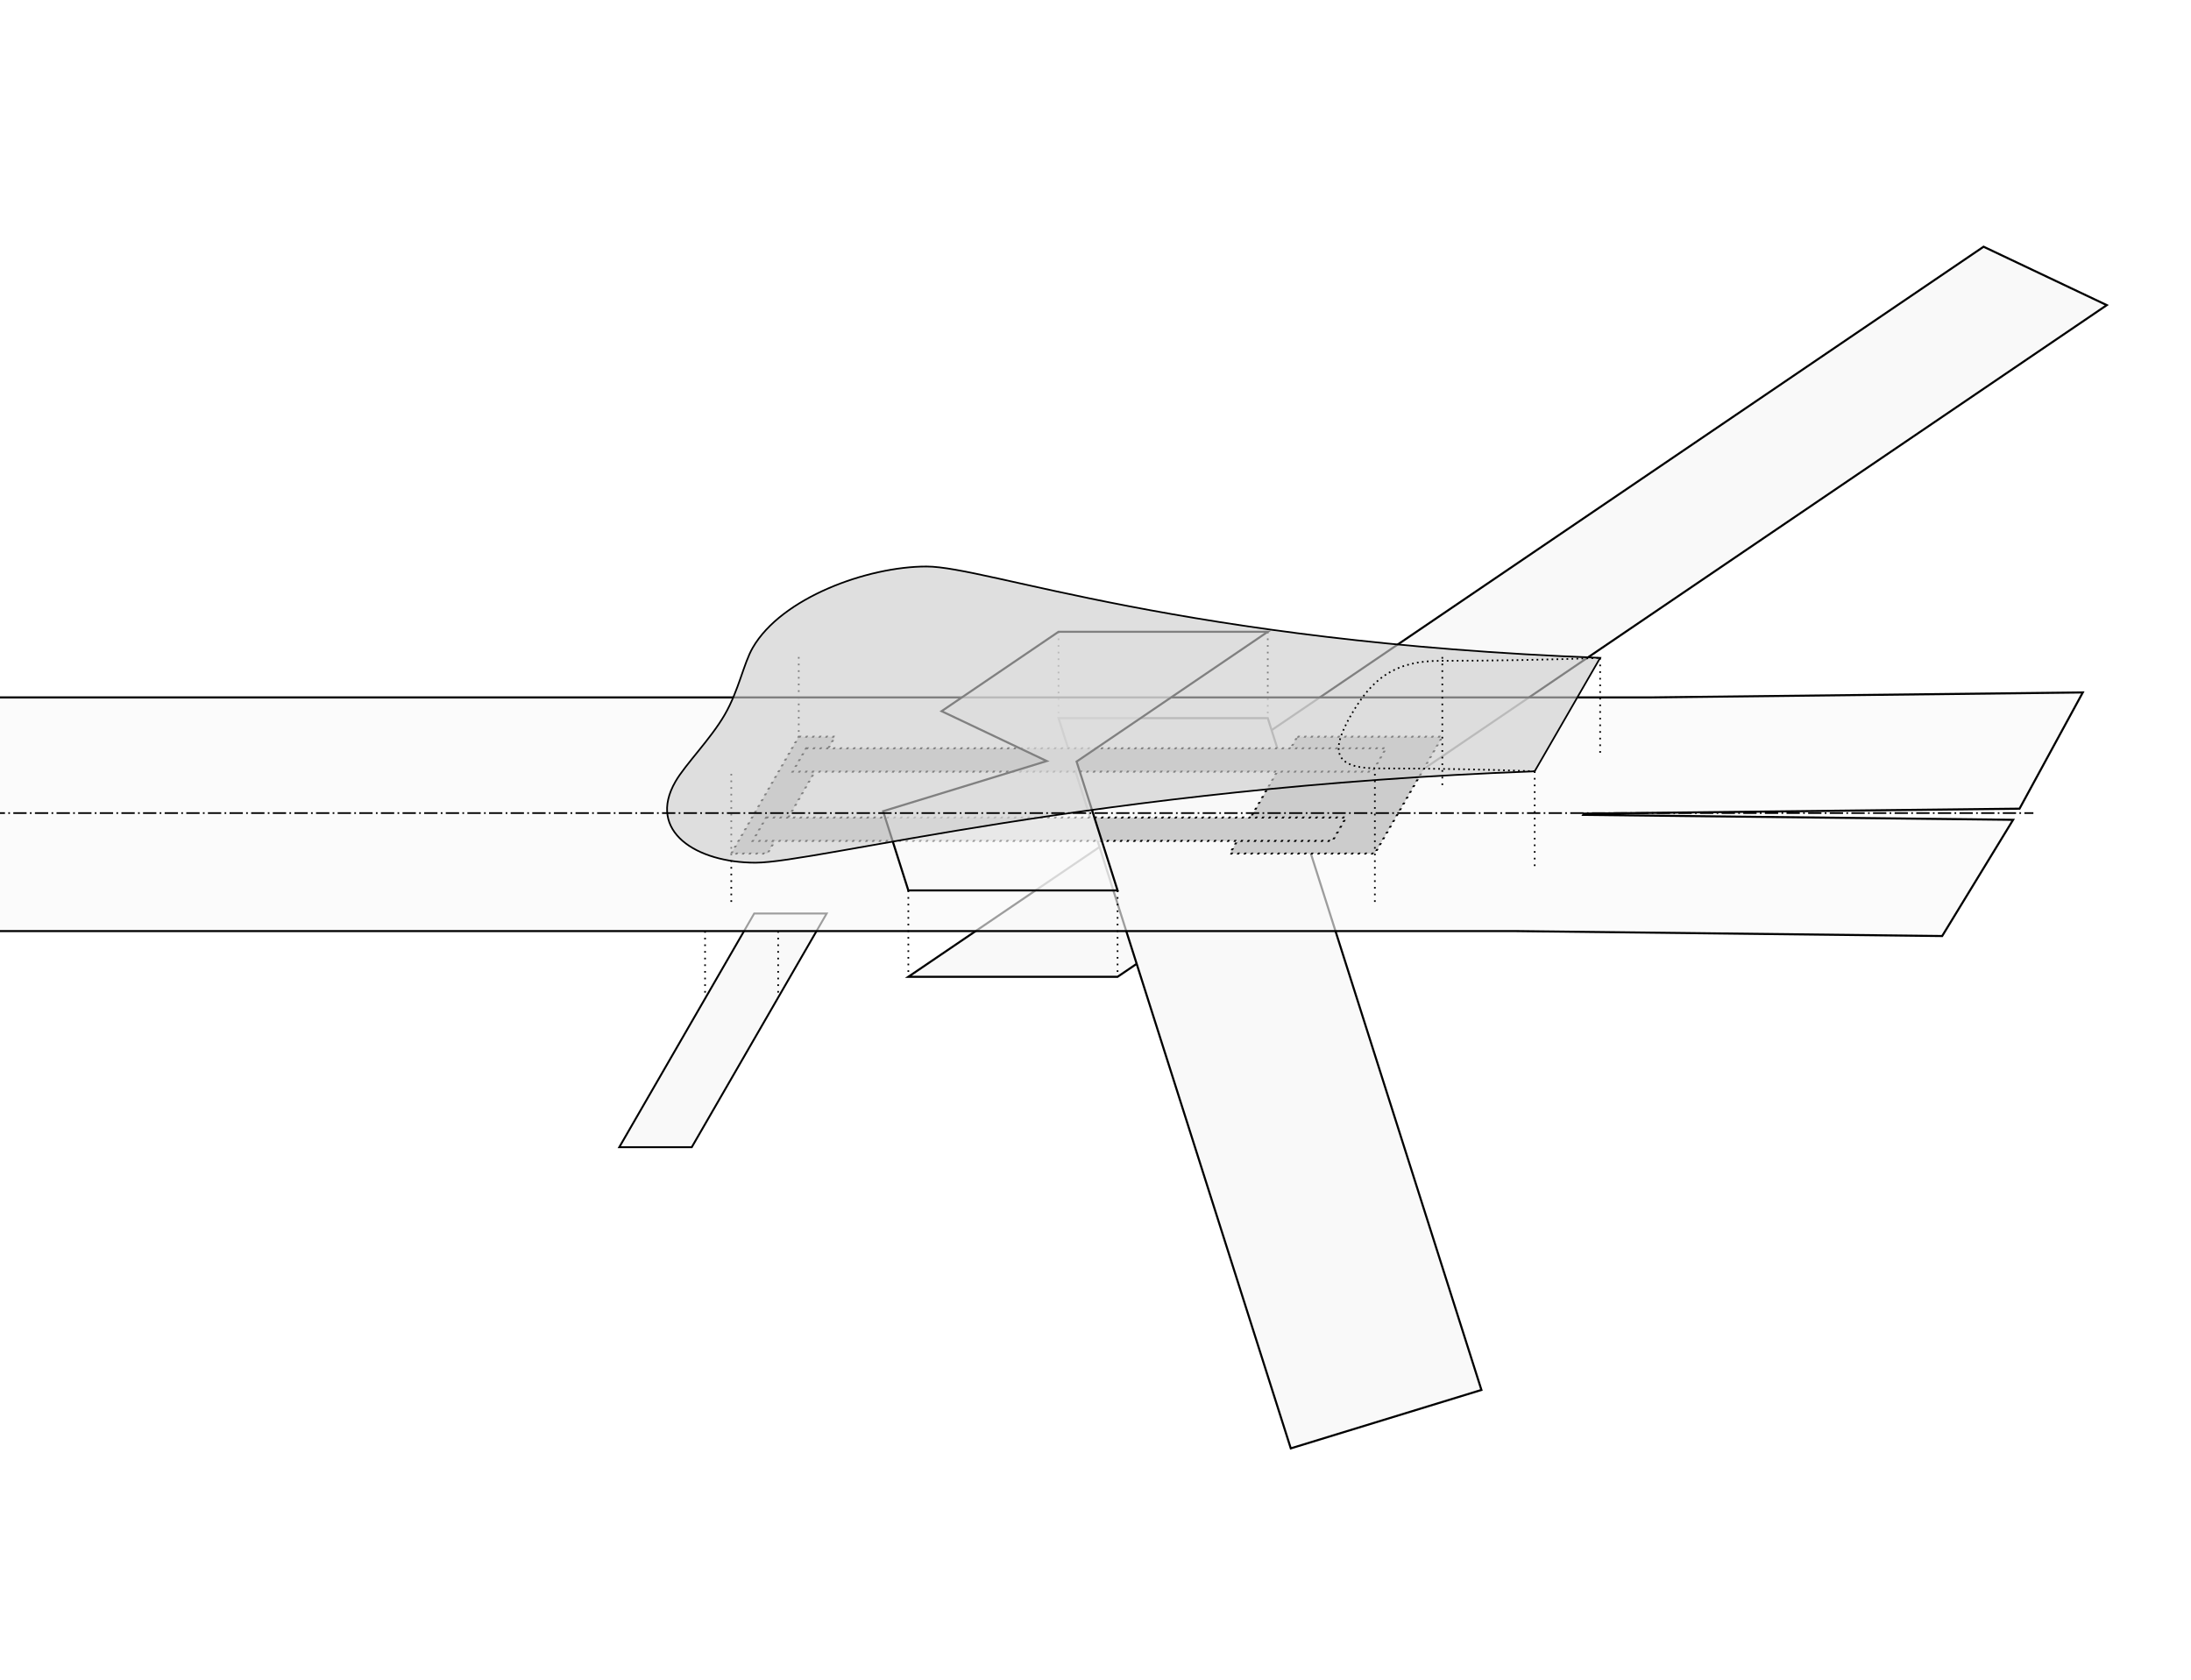
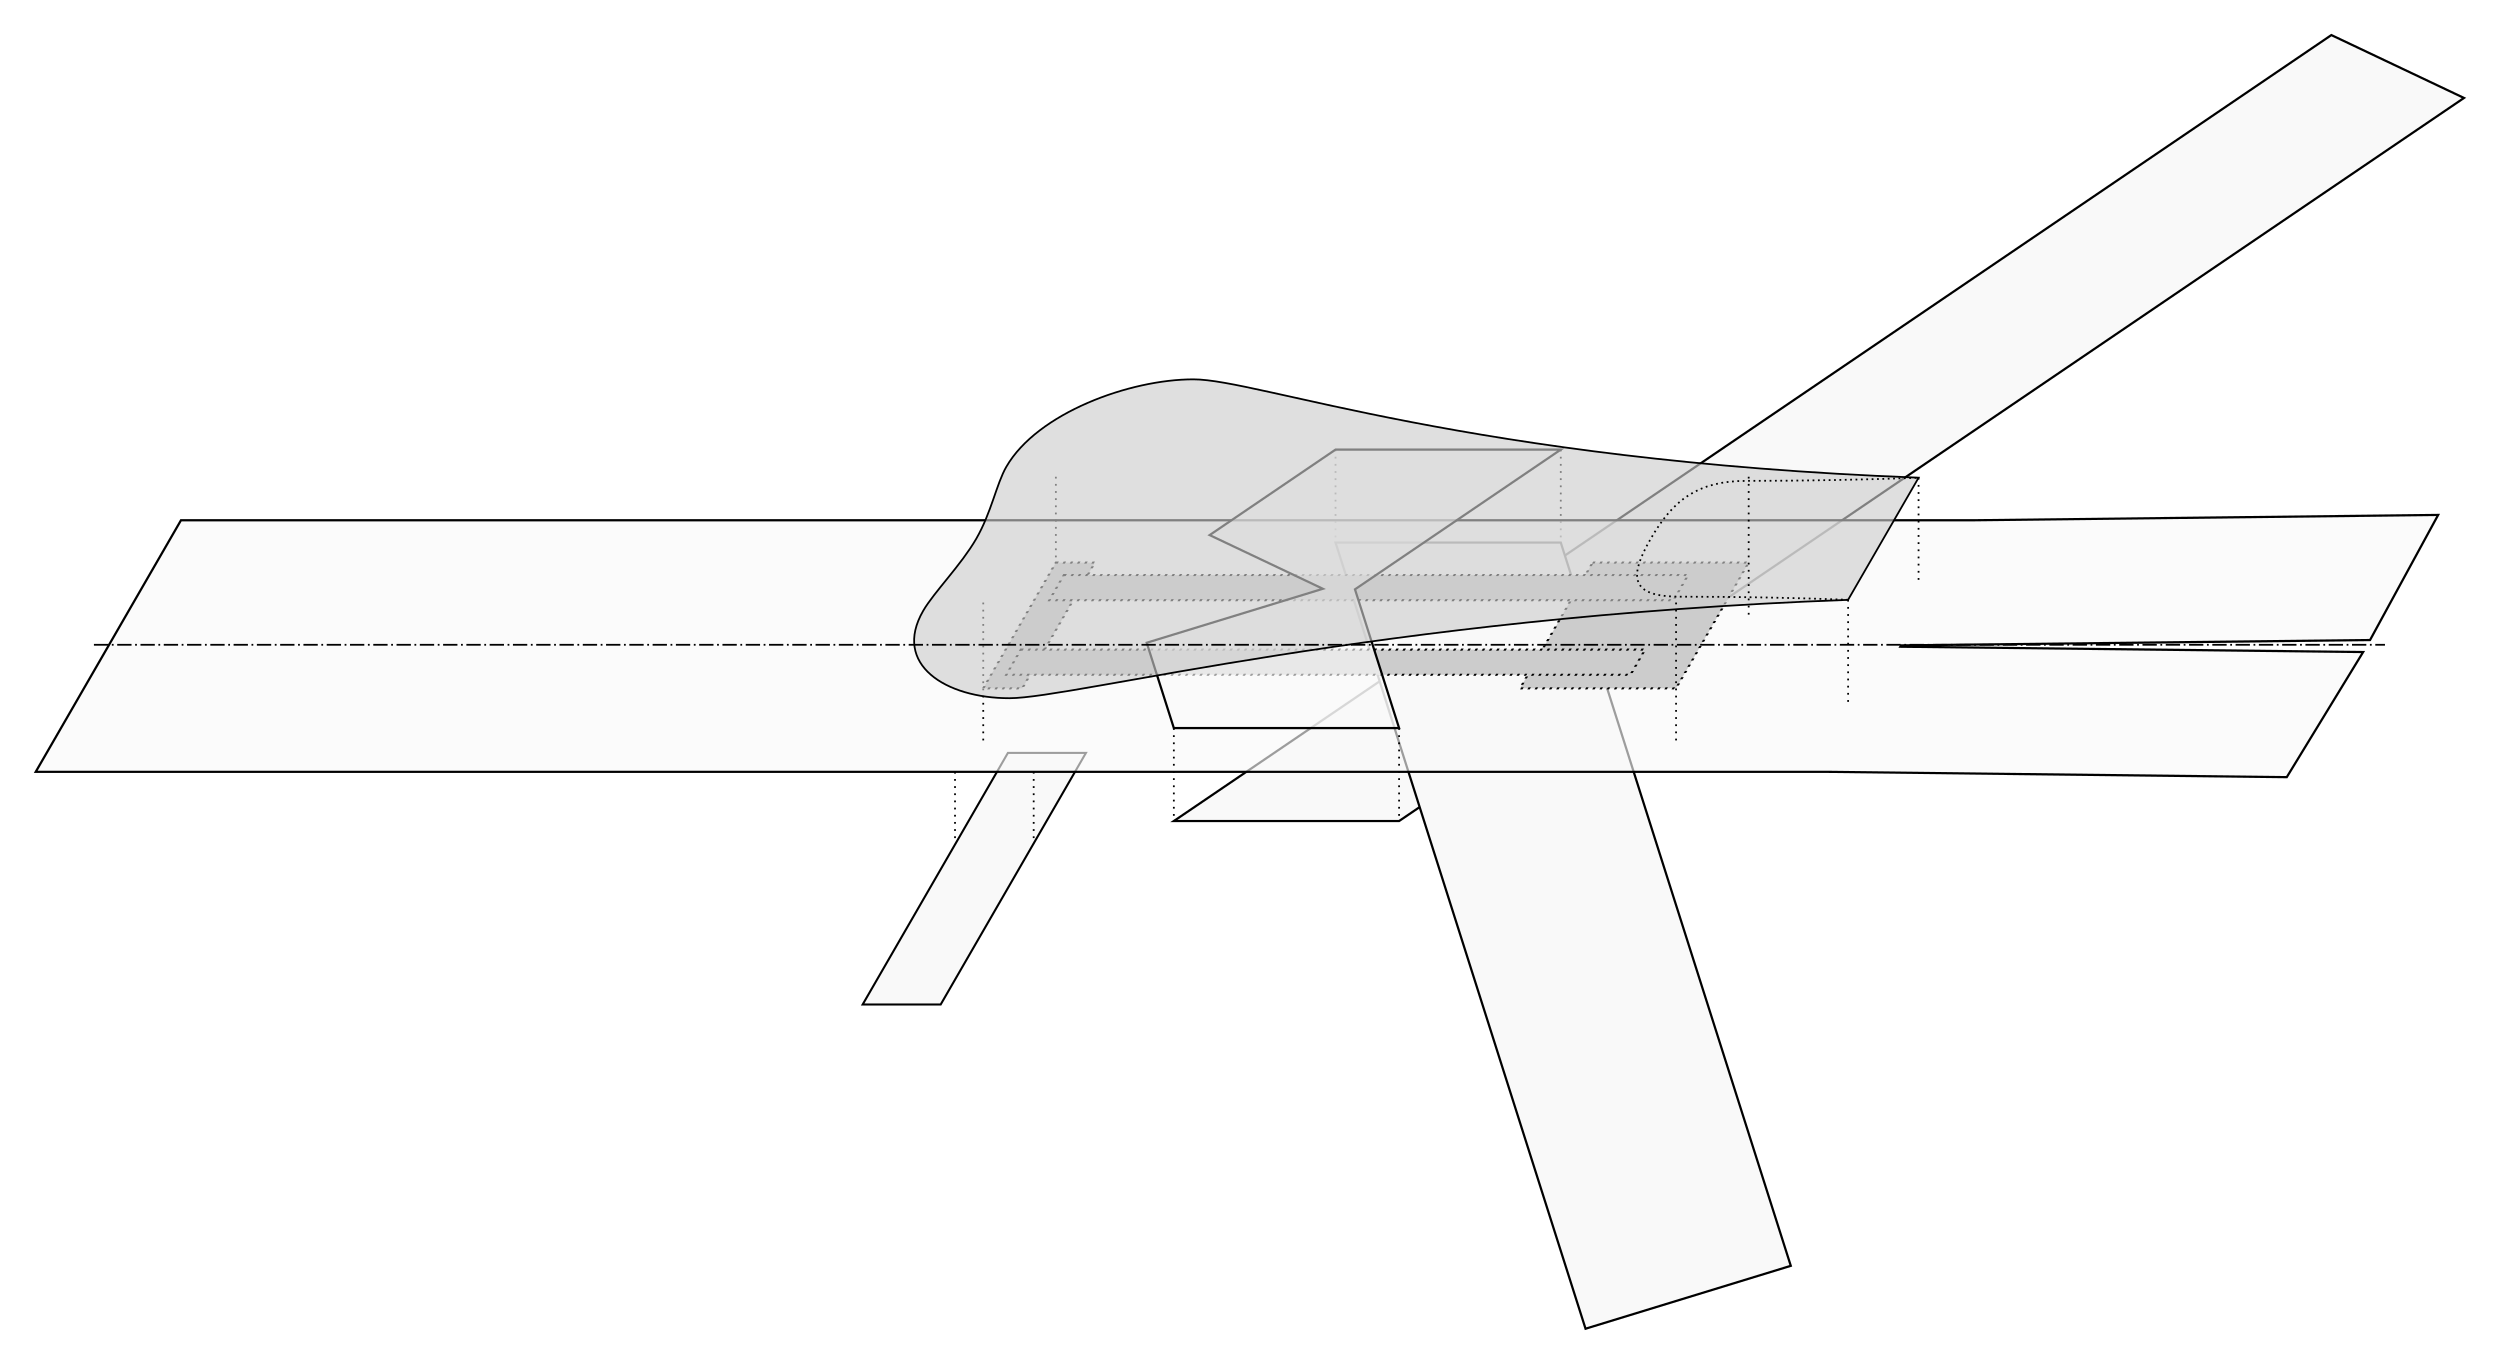
- <svg xmlns="http://www.w3.org/2000/svg" width="349.045mm" height="267.569mm" viewBox="0 0 349.045 267.569" version="1.1" id="svg8">
+ <svg xmlns="http://www.w3.org/2000/svg" width="369.966mm" height="201.838mm" viewBox="0 0 369.966 201.838" version="1.1" id="svg8">
  <defs id="defs2">
    </defs>
-   <g id="layer1" style="display:inline" transform="translate(81.21874,7.936838)">
+   <g id="layer1" style="display:inline" transform="translate(110.2254,-26.17748)">
    <path style="opacity:1;vector-effect:none;fill:none;fill-opacity:1;fill-rule:evenodd;stroke:#000000;stroke-width:0.265;stroke-linecap:butt;stroke-linejoin:miter;stroke-miterlimit:4;stroke-dasharray:0.265, 0.795;stroke-dashoffset:0;stroke-opacity:1" d="M 87.415,92.713 V 106.471" id="path4505" />
    <path style="opacity:1;vector-effect:none;fill:none;fill-opacity:1;fill-rule:evenodd;stroke:#000000;stroke-width:0.265;stroke-linecap:butt;stroke-linejoin:miter;stroke-miterlimit:4;stroke-dasharray:0.265, 0.795;stroke-dashoffset:0;stroke-opacity:1" d="M 120.748,92.713 V 106.471" id="path4507" />
    <rect style="color:#000000;display:inline;overflow:visible;visibility:visible;opacity:1;vector-effect:none;fill:#f9f9f9;fill-opacity:1;fill-rule:nonzero;stroke:#000000;stroke-width:0.355;stroke-linecap:butt;stroke-linejoin:miter;stroke-miterlimit:4;stroke-dasharray:none;stroke-dashoffset:0;stroke-opacity:1;marker:none;enable-background:accumulate" id="rect4485-3-3-8-0" width="11.547" height="42.988" x="118.373" y="158.884" transform="matrix(1,0,-0.5,0.8660254,0,0)" />
    <path style="color:#000000;display:inline;overflow:visible;visibility:visible;opacity:1;fill:#f9f9f9;fill-opacity:1;fill-rule:nonzero;stroke:#000000;stroke-width:0.331;stroke-linecap:butt;stroke-linejoin:miter;stroke-miterlimit:4;stroke-dasharray:none;stroke-dashoffset:0;stroke-opacity:1;marker:none;enable-background:accumulate" d="M 234.783,31.367 63.487,147.68 H 96.82 L 254.409,40.675 Z" id="path4825" />
    <path style="color:#000000;display:inline;overflow:visible;visibility:visible;opacity:1;fill:#f9f9f9;fill-opacity:1;fill-rule:nonzero;stroke:#000000;stroke-width:0.331;stroke-linecap:butt;stroke-linejoin:miter;stroke-miterlimit:4;stroke-dasharray:none;stroke-dashoffset:0;stroke-opacity:1;marker:none;enable-background:accumulate" d="M 87.415,106.471 124.413,222.809 154.786,213.502 120.748,106.471 Z" id="rect4485-3-3" />
-     <path style="color:#000000;display:inline;overflow:visible;visibility:visible;opacity:1;fill:#f9f9f9;fill-opacity:0.629;fill-rule:nonzero;stroke:#000000;stroke-width:0.331;stroke-linecap:butt;stroke-linejoin:miter;stroke-miterlimit:4;stroke-dasharray:none;stroke-dashoffset:0;stroke-opacity:1;marker:none;enable-background:accumulate" d="m -83.445,103.17 -21.494,37.228 265.143,0 67.981,0.788 11.301,-18.516 -68.482,-0.788 0.114,-0.198 69.391,-0.788 10.079,-18.515 -68.672,0.788 z" id="rect4485" />
+     <path style="color:#000000;display:inline;overflow:visible;visibility:visible;opacity:1;fill:#f9f9f9;fill-opacity:0.629;fill-rule:nonzero;stroke:#000000;stroke-width:0.331;stroke-linecap:butt;stroke-linejoin:miter;stroke-miterlimit:4;stroke-dasharray:none;stroke-dashoffset:0;stroke-opacity:1;marker:none;enable-background:accumulate" d="M -83.445,103.17 -104.939,140.398 h 265.143 l 67.981,0.788 11.301,-18.516 -68.482,-0.788 0.114,-0.198 69.391,-0.788 10.079,-18.515 -68.672,0.788 z" id="rect4485" />
    <path style="display:inline;fill:none;fill-rule:evenodd;stroke:#000000;stroke-width:0.265;stroke-linecap:butt;stroke-linejoin:miter;stroke-miterlimit:4;stroke-dasharray:0.265, 0.795;stroke-dashoffset:0;stroke-opacity:1" d="M 46.028,96.73 V 117.897" id="path4503-3-3-9" />
    <rect style="color:#000000;display:inline;overflow:visible;visibility:visible;opacity:1;fill:#cccccc;fill-opacity:1;fill-rule:nonzero;stroke:#000000;stroke-width:0.356;stroke-linecap:butt;stroke-linejoin:miter;stroke-miterlimit:4;stroke-dasharray:0.356, 0.711;stroke-dashoffset:0;stroke-opacity:1;marker:none;enable-background:accumulate" id="rect4485-3-3-8" width="5.774" height="21.494" x="109.208" y="126.359" transform="matrix(1,0,-0.5,0.8660254,0,0)" />
    <rect style="color:#000000;display:inline;overflow:visible;visibility:visible;opacity:1;fill:#cccccc;fill-opacity:1;fill-rule:nonzero;stroke:#000000;stroke-width:0.356;stroke-linecap:butt;stroke-linejoin:miter;stroke-miterlimit:4;stroke-dasharray:0.356, 0.711;stroke-dashoffset:0;stroke-opacity:1;marker:none;enable-background:accumulate" id="rect4485-3-3-8-7" width="23.094" height="21.494" x="188.641" y="126.359" transform="matrix(1,0,-0.5,0.8660254,0,0)" />
    <rect style="color:#000000;display:inline;overflow:visible;visibility:visible;opacity:1;fill:#cccccc;fill-opacity:1;fill-rule:nonzero;stroke:#000000;stroke-width:0.356;stroke-linecap:butt;stroke-linejoin:miter;stroke-miterlimit:4;stroke-dasharray:0.356, 0.711;stroke-dashoffset:0;stroke-opacity:1;marker:none;enable-background:accumulate" id="rect4485-3-3-5-0" width="92.376" height="4.299" x="111.459" y="141.23" transform="matrix(1,0,-0.5,0.8660254,0,0)" />
    <rect style="color:#000000;display:inline;overflow:visible;visibility:visible;opacity:1;fill:#cccccc;fill-opacity:1;fill-rule:nonzero;stroke:#000000;stroke-width:0.356;stroke-linecap:butt;stroke-linejoin:miter;stroke-miterlimit:4;stroke-dasharray:0.356, 0.711;stroke-dashoffset:0;stroke-opacity:1;marker:none;enable-background:accumulate" id="rect4485-3-3-5" width="92.376" height="4.299" x="111.459" y="128.491" transform="matrix(1,0,-0.5,0.8660254,0,0)" />
    <path style="color:#000000;display:inline;overflow:visible;visibility:visible;opacity:1;vector-effect:none;fill:#f9f9f9;fill-opacity:0.629;fill-rule:nonzero;stroke:#000000;stroke-width:0.331;stroke-linecap:butt;stroke-linejoin:miter;stroke-miterlimit:4;stroke-dasharray:none;stroke-dashoffset:0;stroke-opacity:1;marker:none;enable-background:accumulate" d="m 87.415,92.713 -18.631,12.651 16.755,7.945 -26.067,7.987 4.015,12.625 H 96.82 L 90.292,113.393 120.748,92.713 Z" id="rect4485-3" />
    <path style="display:inline;fill:none;fill-rule:evenodd;stroke:#000000;stroke-width:0.265;stroke-linecap:butt;stroke-linejoin:miter;stroke-miterlimit:4;stroke-dasharray:0.265, 0.795;stroke-dashoffset:0;stroke-opacity:1" d="m 35.281,115.345 v 21.167" id="path4503-3-3" />
    <path style="display:inline;fill:#cccccc;fill-opacity:0.627;fill-rule:evenodd;stroke:#000000;stroke-width:0.265px;stroke-linecap:butt;stroke-linejoin:miter;stroke-opacity:1" d="m 66.382,82.315 c -9.415,10e-7 -23.089,4.98 -27.682,12.935 -1.463,2.534 -2.207,6.764 -4.456,10.659 -2.249,3.895 -6.274,7.926 -7.851,10.659 -4.593,7.955 3.331,12.935 12.746,12.935 9.616,0 54.452,-12.013 124.126,-14.555 L 173.702,96.869 C 106.962,94.328 75.999,82.315 66.382,82.315 Z" id="path4703" />
    <path style="display:inline;fill:none;fill-rule:evenodd;stroke:#000000;stroke-width:0.265;stroke-linecap:butt;stroke-linejoin:miter;stroke-miterlimit:4;stroke-dasharray:0.265, 0.53;stroke-dashoffset:0;stroke-opacity:1" d="m 163.271,114.937 c -7.807,-0.293 -16.094,-0.459 -24.901,-0.459 -7.301,0 -7.623,-2.834 -4.311,-8.569 3.311,-5.736 6.905,-8.57 14.206,-8.57 8.806,0 17.285,-0.166 25.431,-0.459" id="path4558" />
    <path style="fill:none;fill-rule:evenodd;stroke:#000000;stroke-width:0.265;stroke-linecap:butt;stroke-linejoin:miter;stroke-miterlimit:4;stroke-dasharray:0.265, 0.795;stroke-dashoffset:0;stroke-opacity:1" d="m 63.487,133.921 v 13.758" id="path4501" />
    <path style="fill:none;fill-rule:evenodd;stroke:#000000;stroke-width:0.265;stroke-linecap:butt;stroke-linejoin:miter;stroke-miterlimit:4;stroke-dasharray:0.265, 0.795;stroke-dashoffset:0;stroke-opacity:1" d="m 96.82,133.921 v 13.758" id="path4503" />
    <path style="display:inline;fill:none;fill-rule:evenodd;stroke:#000000;stroke-width:0.265;stroke-linecap:butt;stroke-linejoin:miter;stroke-miterlimit:4;stroke-dasharray:0.265, 0.795;stroke-dashoffset:0;stroke-opacity:1" d="m 163.271,114.937 v 15.875" id="path4501-1" />
    <path style="display:inline;fill:none;fill-rule:evenodd;stroke:#000000;stroke-width:0.265;stroke-linecap:butt;stroke-linejoin:miter;stroke-miterlimit:4;stroke-dasharray:0.265, 0.795;stroke-dashoffset:0;stroke-opacity:1" d="M 173.696,96.88 V 112.755" id="path4501-1-0" />
    <path style="display:inline;fill:none;fill-rule:evenodd;stroke:#000000;stroke-width:0.265;stroke-linecap:butt;stroke-linejoin:miter;stroke-miterlimit:4;stroke-dasharray:0.265, 0.795;stroke-dashoffset:0;stroke-opacity:1" d="m 137.809,115.345 v 21.167" id="path4503-3" />
    <path style="display:inline;fill:none;fill-rule:evenodd;stroke:#000000;stroke-width:0.265;stroke-linecap:butt;stroke-linejoin:miter;stroke-miterlimit:4;stroke-dasharray:0.265, 0.795;stroke-dashoffset:0;stroke-opacity:1" d="M 148.556,96.73 V 117.897" id="path4503-3-0" />
    <path style="display:inline;fill:none;fill-rule:evenodd;stroke:#000000;stroke-width:0.265;stroke-linecap:butt;stroke-linejoin:miter;stroke-miterlimit:4;stroke-dasharray:0.265, 0.795;stroke-dashoffset:0;stroke-opacity:1" d="m 42.746,140.398 v 10.583" id="path4503-3-3-1" />
    <path style="display:inline;fill:none;fill-rule:evenodd;stroke:#000000;stroke-width:0.265;stroke-linecap:butt;stroke-linejoin:miter;stroke-miterlimit:4;stroke-dasharray:0.265, 0.795;stroke-dashoffset:0;stroke-opacity:1" d="m 31.104,140.398 v 10.583" id="path4503-3-3-1-6" />
  </g>
-   <g id="layer5">
+   <g id="layer5" transform="translate(29.00662,-34.11432)">
    <path style="display:inline;fill:none;fill-rule:evenodd;stroke:#000000;stroke-width:0.265;stroke-linecap:butt;stroke-linejoin:miter;stroke-miterlimit:4;stroke-dasharray:2.12, 0.53, 0.265, 0.53;stroke-dashoffset:0;stroke-opacity:1" d="M -15.108,129.534 H 323.936" id="path4531" />
  </g>
</svg>
